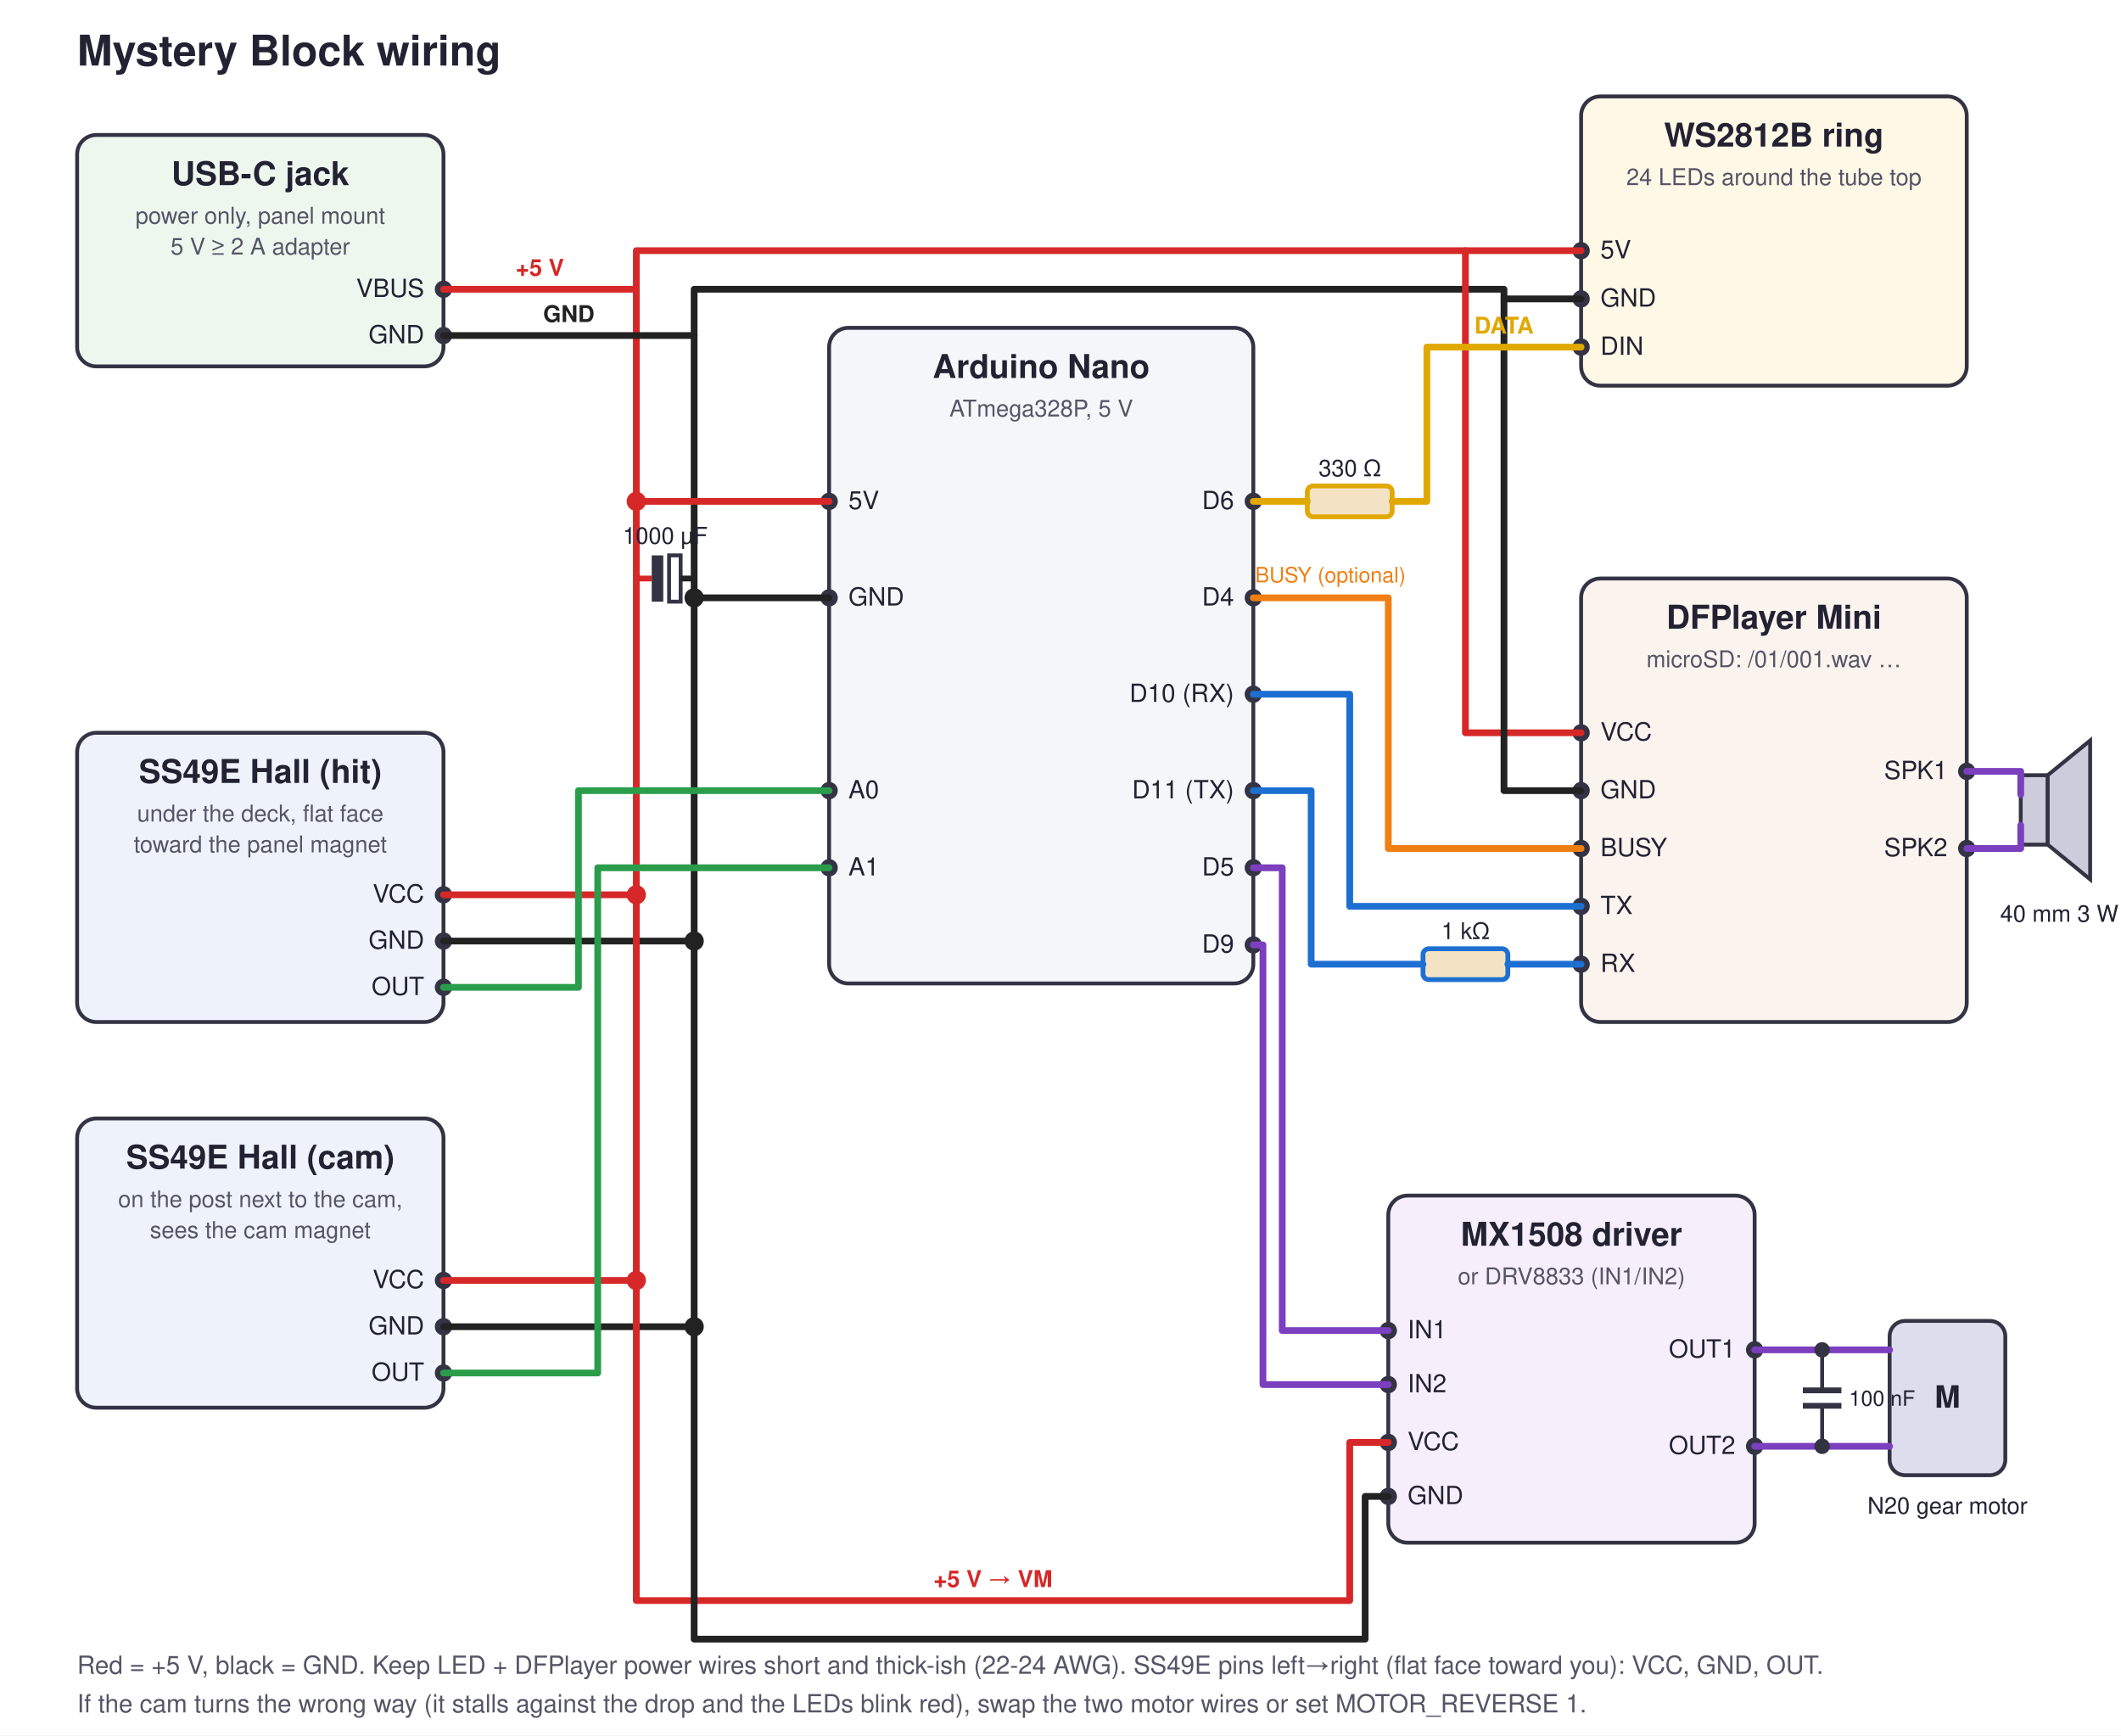
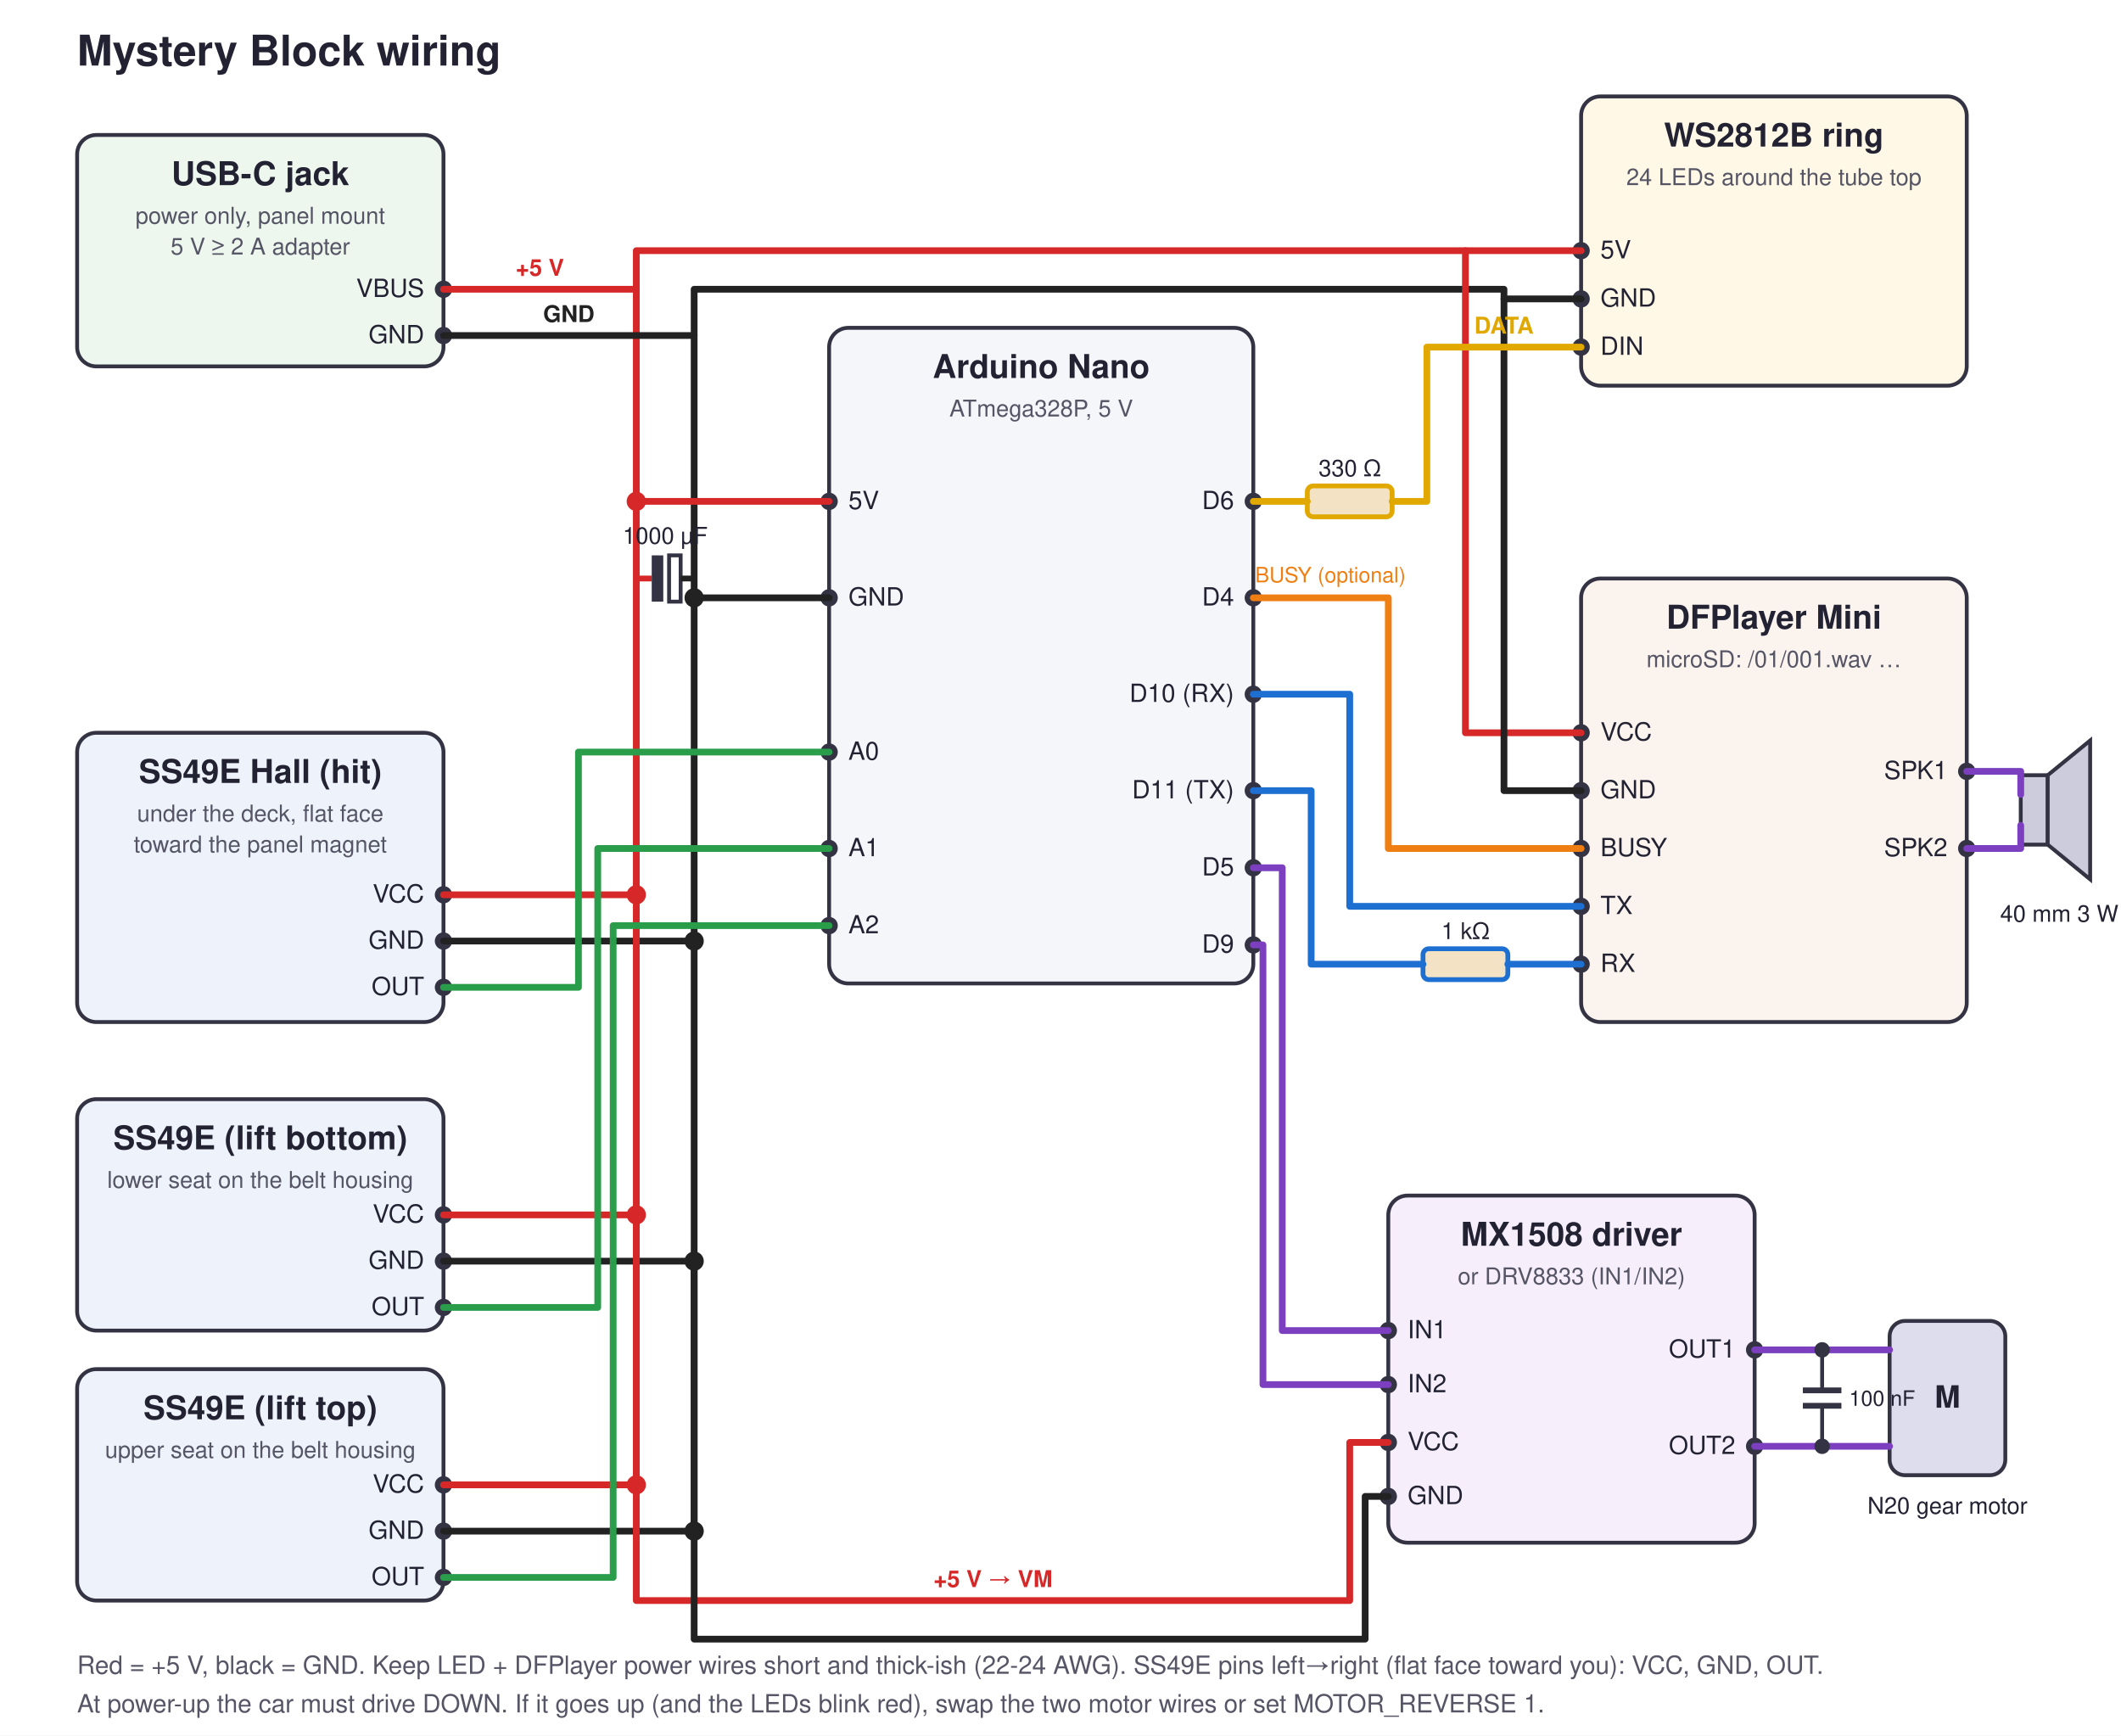
<svg xmlns="http://www.w3.org/2000/svg" width="1100" height="900" viewBox="0 0 1100 900" font-family="Helvetica, Arial, sans-serif">
  <rect width="1100" height="900" fill="#ffffff" />
  <rect x="430" y="170" width="220" height="340" rx="10" fill="#f4f6fa" stroke="#334" stroke-width="2" />
  <text x="540.0" y="196" text-anchor="middle" font-size="17" font-weight="bold" fill="#223">Arduino Nano</text>
  <text x="540.0" y="216" text-anchor="middle" font-size="12" fill="#556">ATmega328P, 5 V</text>
  <circle cx="430" cy="260" r="4.5" fill="#334" />
  <text x="440" y="264" text-anchor="start" font-size="13" fill="#223">5V</text>
  <circle cx="430" cy="310" r="4.5" fill="#334" />
  <text x="440" y="314" text-anchor="start" font-size="13" fill="#223">GND</text>
-   <circle cx="430" cy="410" r="4.5" fill="#334" />
-   <text x="440" y="414" text-anchor="start" font-size="13" fill="#223">A0</text>
-   <circle cx="430" cy="450" r="4.5" fill="#334" />
-   <text x="440" y="454" text-anchor="start" font-size="13" fill="#223">A1</text>
+   <circle cx="430" cy="390" r="4.5" fill="#334" />
+   <text x="440" y="394" text-anchor="start" font-size="13" fill="#223">A0</text>
+   <circle cx="430" cy="440" r="4.5" fill="#334" />
+   <text x="440" y="444" text-anchor="start" font-size="13" fill="#223">A1</text>
+   <circle cx="430" cy="480" r="4.5" fill="#334" />
+   <text x="440" y="484" text-anchor="start" font-size="13" fill="#223">A2</text>
  <circle cx="650" cy="450" r="4.5" fill="#334" />
  <text x="640" y="454" text-anchor="end" font-size="13" fill="#223">D5</text>
  <circle cx="650" cy="490" r="4.5" fill="#334" />
  <text x="640" y="494" text-anchor="end" font-size="13" fill="#223">D9</text>
  <circle cx="650" cy="260" r="4.5" fill="#334" />
  <text x="640" y="264" text-anchor="end" font-size="13" fill="#223">D6</text>
  <circle cx="650" cy="310" r="4.5" fill="#334" />
  <text x="640" y="314" text-anchor="end" font-size="13" fill="#223">D4</text>
  <circle cx="650" cy="360" r="4.5" fill="#334" />
  <text x="640" y="364" text-anchor="end" font-size="13" fill="#223">D10 (RX)</text>
  <circle cx="650" cy="410" r="4.5" fill="#334" />
  <text x="640" y="414" text-anchor="end" font-size="13" fill="#223">D11 (TX)</text>
  <rect x="40" y="70" width="190" height="120" rx="10" fill="#eef7ee" stroke="#334" stroke-width="2" />
  <text x="135.0" y="96" text-anchor="middle" font-size="17" font-weight="bold" fill="#223">USB-C jack</text>
  <text x="135.0" y="116" text-anchor="middle" font-size="12" fill="#556">power only, panel mount</text>
  <text x="135.0" y="132" text-anchor="middle" font-size="12" fill="#556">5 V ≥ 2 A adapter</text>
  <circle cx="230" cy="150" r="4.5" fill="#334" />
  <text x="220" y="154" text-anchor="end" font-size="13" fill="#223">VBUS</text>
  <circle cx="230" cy="174" r="4.5" fill="#334" />
  <text x="220" y="178" text-anchor="end" font-size="13" fill="#223">GND</text>
  <rect x="40" y="380" width="190" height="150" rx="10" fill="#eef3fb" stroke="#334" stroke-width="2" />
  <text x="135.0" y="406" text-anchor="middle" font-size="17" font-weight="bold" fill="#223">SS49E Hall (hit)</text>
  <text x="135.0" y="426" text-anchor="middle" font-size="12" fill="#556">under the deck, flat face</text>
  <text x="135.0" y="442" text-anchor="middle" font-size="12" fill="#556">toward the panel magnet</text>
  <circle cx="230" cy="464" r="4.5" fill="#334" />
  <text x="220" y="468" text-anchor="end" font-size="13" fill="#223">VCC</text>
  <circle cx="230" cy="488" r="4.5" fill="#334" />
  <text x="220" y="492" text-anchor="end" font-size="13" fill="#223">GND</text>
  <circle cx="230" cy="512" r="4.5" fill="#334" />
  <text x="220" y="516" text-anchor="end" font-size="13" fill="#223">OUT</text>
  <rect x="820" y="300" width="200" height="230" rx="10" fill="#fbf3ee" stroke="#334" stroke-width="2" />
  <text x="920.0" y="326" text-anchor="middle" font-size="17" font-weight="bold" fill="#223">DFPlayer Mini</text>
  <text x="920.0" y="346" text-anchor="middle" font-size="12" fill="#556">microSD: /01/001.wav …</text>
  <circle cx="820" cy="380" r="4.5" fill="#334" />
  <text x="830" y="384" text-anchor="start" font-size="13" fill="#223">VCC</text>
  <circle cx="820" cy="410" r="4.5" fill="#334" />
  <text x="830" y="414" text-anchor="start" font-size="13" fill="#223">GND</text>
  <circle cx="820" cy="440" r="4.5" fill="#334" />
  <text x="830" y="444" text-anchor="start" font-size="13" fill="#223">BUSY</text>
  <circle cx="820" cy="470" r="4.5" fill="#334" />
  <text x="830" y="474" text-anchor="start" font-size="13" fill="#223">TX</text>
  <circle cx="820" cy="500" r="4.5" fill="#334" />
  <text x="830" y="504" text-anchor="start" font-size="13" fill="#223">RX</text>
  <circle cx="1020" cy="400" r="4.5" fill="#334" />
  <text x="1010" y="404" text-anchor="end" font-size="13" fill="#223">SPK1</text>
  <circle cx="1020" cy="440" r="4.5" fill="#334" />
  <text x="1010" y="444" text-anchor="end" font-size="13" fill="#223">SPK2</text>
  <rect x="820" y="50" width="200" height="150" rx="10" fill="#fff8e6" stroke="#334" stroke-width="2" />
  <text x="920.0" y="76" text-anchor="middle" font-size="17" font-weight="bold" fill="#223">WS2812B ring</text>
  <text x="920.0" y="96" text-anchor="middle" font-size="12" fill="#556">24 LEDs around the tube top</text>
  <circle cx="820" cy="130" r="4.5" fill="#334" />
  <text x="830" y="134" text-anchor="start" font-size="13" fill="#223">5V</text>
  <circle cx="820" cy="155" r="4.5" fill="#334" />
  <text x="830" y="159" text-anchor="start" font-size="13" fill="#223">GND</text>
  <circle cx="820" cy="180" r="4.5" fill="#334" />
  <text x="830" y="184" text-anchor="start" font-size="13" fill="#223">DIN</text>
-   <rect x="40" y="580" width="190" height="150" rx="10" fill="#eef3fb" stroke="#334" stroke-width="2" />
-   <text x="135.0" y="606" text-anchor="middle" font-size="17" font-weight="bold" fill="#223">SS49E Hall (cam)</text>
-   <text x="135.0" y="626" text-anchor="middle" font-size="12" fill="#556">on the post next to the cam,</text>
-   <text x="135.0" y="642" text-anchor="middle" font-size="12" fill="#556">sees the cam magnet</text>
-   <circle cx="230" cy="664" r="4.5" fill="#334" />
-   <text x="220" y="668" text-anchor="end" font-size="13" fill="#223">VCC</text>
-   <circle cx="230" cy="688" r="4.5" fill="#334" />
-   <text x="220" y="692" text-anchor="end" font-size="13" fill="#223">GND</text>
-   <circle cx="230" cy="712" r="4.5" fill="#334" />
-   <text x="220" y="716" text-anchor="end" font-size="13" fill="#223">OUT</text>
+   <rect x="40" y="570" width="190" height="120" rx="10" fill="#eef3fb" stroke="#334" stroke-width="2" />
+   <text x="135.0" y="596" text-anchor="middle" font-size="17" font-weight="bold" fill="#223">SS49E (lift bottom)</text>
+   <text x="135.0" y="616" text-anchor="middle" font-size="12" fill="#556">lower seat on the belt housing</text>
+   <circle cx="230" cy="630" r="4.5" fill="#334" />
+   <text x="220" y="634" text-anchor="end" font-size="13" fill="#223">VCC</text>
+   <circle cx="230" cy="654" r="4.5" fill="#334" />
+   <text x="220" y="658" text-anchor="end" font-size="13" fill="#223">GND</text>
+   <circle cx="230" cy="678" r="4.5" fill="#334" />
+   <text x="220" y="682" text-anchor="end" font-size="13" fill="#223">OUT</text>
+   <rect x="40" y="710" width="190" height="120" rx="10" fill="#eef3fb" stroke="#334" stroke-width="2" />
+   <text x="135.0" y="736" text-anchor="middle" font-size="17" font-weight="bold" fill="#223">SS49E (lift top)</text>
+   <text x="135.0" y="756" text-anchor="middle" font-size="12" fill="#556">upper seat on the belt housing</text>
+   <circle cx="230" cy="770" r="4.5" fill="#334" />
+   <text x="220" y="774" text-anchor="end" font-size="13" fill="#223">VCC</text>
+   <circle cx="230" cy="794" r="4.5" fill="#334" />
+   <text x="220" y="798" text-anchor="end" font-size="13" fill="#223">GND</text>
+   <circle cx="230" cy="818" r="4.5" fill="#334" />
+   <text x="220" y="822" text-anchor="end" font-size="13" fill="#223">OUT</text>
  <rect x="720" y="620" width="190" height="180" rx="10" fill="#f6eefb" stroke="#334" stroke-width="2" />
  <text x="815.0" y="646" text-anchor="middle" font-size="17" font-weight="bold" fill="#223">MX1508 driver</text>
  <text x="815.0" y="666" text-anchor="middle" font-size="12" fill="#556">or DRV8833 (IN1/IN2)</text>
  <circle cx="720" cy="690" r="4.5" fill="#334" />
  <text x="730" y="694" text-anchor="start" font-size="13" fill="#223">IN1</text>
  <circle cx="720" cy="718" r="4.5" fill="#334" />
  <text x="730" y="722" text-anchor="start" font-size="13" fill="#223">IN2</text>
  <circle cx="720" cy="748" r="4.5" fill="#334" />
  <text x="730" y="752" text-anchor="start" font-size="13" fill="#223">VCC</text>
  <circle cx="720" cy="776" r="4.5" fill="#334" />
  <text x="730" y="780" text-anchor="start" font-size="13" fill="#223">GND</text>
  <circle cx="910" cy="700" r="4.5" fill="#334" />
  <text x="900" y="704" text-anchor="end" font-size="13" fill="#223">OUT1</text>
  <circle cx="910" cy="750" r="4.5" fill="#334" />
  <text x="900" y="754" text-anchor="end" font-size="13" fill="#223">OUT2</text>
  <rect x="980" y="685" width="60" height="80" rx="8" fill="#dde" stroke="#334" stroke-width="2" />
  <text x="1010" y="730" text-anchor="middle" font-size="16" font-weight="bold" fill="#223">M</text>
  <text x="1010" y="785" text-anchor="middle" font-size="12" fill="#223">N20 gear motor</text>
  <polyline points="910,700 980,700" fill="none" stroke="#7b3fbf" stroke-width="3.5" stroke-linejoin="round" stroke-linecap="round" />
  <polyline points="910,750 980,750" fill="none" stroke="#7b3fbf" stroke-width="3.5" stroke-linejoin="round" stroke-linecap="round" />
  <line x1="945" y1="700" x2="945" y2="721" stroke="#334" stroke-width="2" />
  <line x1="935" y1="721" x2="955" y2="721" stroke="#334" stroke-width="3" />
  <line x1="935" y1="729" x2="955" y2="729" stroke="#334" stroke-width="3" />
  <line x1="945" y1="729" x2="945" y2="750" stroke="#334" stroke-width="2" />
  <circle cx="945" cy="700" r="4" fill="#334" />
  <circle cx="945" cy="750" r="4" fill="#334" />
  <text x="959" y="729" font-size="11" fill="#223">100 nF</text>
  <rect x="1048" y="402" width="14" height="36" fill="#ccd" stroke="#334" stroke-width="2" />
  <polygon points="1062,402 1084,384 1084,456 1062,438" fill="#ccd" stroke="#334" stroke-width="2" />
  <text x="1068" y="478" text-anchor="middle" font-size="12" fill="#223">40 mm 3 W</text>
  <polyline points="1020,400 1048,400 1048,412" fill="none" stroke="#7b3fbf" stroke-width="3.5" stroke-linejoin="round" stroke-linecap="round" />
  <polyline points="1020,440 1048,440 1048,428" fill="none" stroke="#7b3fbf" stroke-width="3.5" stroke-linejoin="round" stroke-linecap="round" />
  <polyline points="230,150 330,150 330,464 230,464" fill="none" stroke="#d62828" stroke-width="3.5" stroke-linejoin="round" stroke-linecap="round" />
  <text x="280.0" y="143.0" text-anchor="middle" font-size="12" fill="#d62828" font-weight="bold">+5 V</text>
  <polyline points="230,174 360,174 360,488 230,488" fill="none" stroke="#222222" stroke-width="3.5" stroke-linejoin="round" stroke-linecap="round" />
  <text x="295.0" y="167.0" text-anchor="middle" font-size="12" fill="#222222" font-weight="bold">GND</text>
  <polyline points="330,260 430,260" fill="none" stroke="#d62828" stroke-width="3.5" stroke-linejoin="round" stroke-linecap="round" />
  <polyline points="360,310 430,310" fill="none" stroke="#222222" stroke-width="3.5" stroke-linejoin="round" stroke-linecap="round" />
  <circle cx="330" cy="260" r="5" fill="#d62828" />
  <circle cx="360" cy="310" r="5" fill="#222222" />
  <line x1="330" y1="300" x2="338" y2="300" stroke="#d62828" stroke-width="3" />
  <rect x="338" y="288" width="6" height="24" fill="#334" />
  <rect x="347" y="288" width="6" height="24" fill="#fff" stroke="#334" stroke-width="2" />
  <line x1="353" y1="300" x2="360" y2="300" stroke="#222222" stroke-width="3" />
  <text x="345" y="282" text-anchor="middle" font-size="12" fill="#223">1000 µF</text>
  <polyline points="330,150 330,130 760,130 760,130 820,130" fill="none" stroke="#d62828" stroke-width="3.5" stroke-linejoin="round" stroke-linecap="round" />
  <polyline points="360,174 360,150 780,150 780,155 820,155" fill="none" stroke="#222222" stroke-width="3.5" stroke-linejoin="round" stroke-linecap="round" />
  <polyline points="760,130 760,380 820,380" fill="none" stroke="#d62828" stroke-width="3.5" stroke-linejoin="round" stroke-linecap="round" />
  <polyline points="780,155 780,410 820,410" fill="none" stroke="#222222" stroke-width="3.5" stroke-linejoin="round" stroke-linecap="round" />
-   <polyline points="330,464 330,664 230,664" fill="none" stroke="#d62828" stroke-width="3.5" stroke-linejoin="round" stroke-linecap="round" />
-   <polyline points="360,488 360,688 230,688" fill="none" stroke="#222222" stroke-width="3.5" stroke-linejoin="round" stroke-linecap="round" />
-   <polyline points="330,664 330,830 700,830 700,748 720,748" fill="none" stroke="#d62828" stroke-width="3.5" stroke-linejoin="round" stroke-linecap="round" />
+   <polyline points="330,464 330,630 230,630" fill="none" stroke="#d62828" stroke-width="3.5" stroke-linejoin="round" stroke-linecap="round" />
+   <polyline points="360,488 360,654 230,654" fill="none" stroke="#222222" stroke-width="3.5" stroke-linejoin="round" stroke-linecap="round" />
+   <polyline points="330,630 330,770 230,770" fill="none" stroke="#d62828" stroke-width="3.5" stroke-linejoin="round" stroke-linecap="round" />
+   <polyline points="360,654 360,794 230,794" fill="none" stroke="#222222" stroke-width="3.5" stroke-linejoin="round" stroke-linecap="round" />
+   <polyline points="330,630 330,830 700,830 700,748 720,748" fill="none" stroke="#d62828" stroke-width="3.5" stroke-linejoin="round" stroke-linecap="round" />
  <text x="515.0" y="823.0" text-anchor="middle" font-size="12" fill="#d62828" font-weight="bold">+5 V → VM</text>
-   <polyline points="360,688 360,850 708,850 708,776 720,776" fill="none" stroke="#222222" stroke-width="3.5" stroke-linejoin="round" stroke-linecap="round" />
+   <polyline points="360,654 360,850 708,850 708,776 720,776" fill="none" stroke="#222222" stroke-width="3.5" stroke-linejoin="round" stroke-linecap="round" />
  <circle cx="330" cy="464" r="5" fill="#d62828" />
  <circle cx="360" cy="488" r="5" fill="#222222" />
-   <circle cx="330" cy="664" r="5" fill="#d62828" />
-   <circle cx="360" cy="688" r="5" fill="#222222" />
-   <polyline points="230,712 310,712 310,450 430,450" fill="none" stroke="#2a9d4b" stroke-width="3.5" stroke-linejoin="round" stroke-linecap="round" />
+   <circle cx="330" cy="630" r="5" fill="#d62828" />
+   <circle cx="360" cy="654" r="5" fill="#222222" />
+   <circle cx="330" cy="770" r="5" fill="#d62828" />
+   <circle cx="360" cy="794" r="5" fill="#222222" />
+   <polyline points="230,678 310,678 310,440 430,440" fill="none" stroke="#2a9d4b" stroke-width="3.5" stroke-linejoin="round" stroke-linecap="round" />
+   <polyline points="230,818 318,818 318,480 430,480" fill="none" stroke="#2a9d4b" stroke-width="3.5" stroke-linejoin="round" stroke-linecap="round" />
  <polyline points="650,450 665,450 665,690 720,690" fill="none" stroke="#7b3fbf" stroke-width="3.5" stroke-linejoin="round" stroke-linecap="round" />
  <polyline points="650,490 655,490 655,718 720,718" fill="none" stroke="#7b3fbf" stroke-width="3.5" stroke-linejoin="round" stroke-linecap="round" />
-   <polyline points="230,512 300,512 300,410 430,410" fill="none" stroke="#2a9d4b" stroke-width="3.5" stroke-linejoin="round" stroke-linecap="round" />
+   <polyline points="230,512 300,512 300,390 430,390" fill="none" stroke="#2a9d4b" stroke-width="3.5" stroke-linejoin="round" stroke-linecap="round" />
  <rect x="678" y="252" width="44" height="16" rx="3" fill="#f3e3c4" stroke="#e0a800" stroke-width="2.5" />
  <text x="700" y="247" text-anchor="middle" font-size="12" fill="#223">330 Ω</text>
  <polyline points="650,260 678,260" fill="none" stroke="#e0a800" stroke-width="3.5" stroke-linejoin="round" stroke-linecap="round" />
  <polyline points="722,260 740,260 740,180 820,180" fill="none" stroke="#e0a800" stroke-width="3.5" stroke-linejoin="round" stroke-linecap="round" />
  <text x="780.0" y="173.0" text-anchor="middle" font-size="12" fill="#e0a800" font-weight="bold">DATA</text>
  <polyline points="650,310 720,310 720,440 820,440" fill="none" stroke="#f07f13" stroke-width="3.5" stroke-linejoin="round" stroke-linecap="round" />
  <text x="690" y="302" text-anchor="middle" font-size="11" fill="#f07f13">BUSY (optional)</text>
  <polyline points="650,360 700,360 700,470 820,470" fill="none" stroke="#1d6fd1" stroke-width="3.5" stroke-linejoin="round" stroke-linecap="round" />
  <rect x="738" y="492" width="44" height="16" rx="3" fill="#f3e3c4" stroke="#1d6fd1" stroke-width="2.5" />
  <text x="760" y="487" text-anchor="middle" font-size="12" fill="#223">1 kΩ</text>
  <polyline points="650,410 680,410 680,500 738,500" fill="none" stroke="#1d6fd1" stroke-width="3.5" stroke-linejoin="round" stroke-linecap="round" />
  <polyline points="782,500 820,500" fill="none" stroke="#1d6fd1" stroke-width="3.5" stroke-linejoin="round" stroke-linecap="round" />
  <text x="40" y="868" font-size="13" fill="#556">Red = +5 V, black = GND. Keep LED + DFPlayer power wires short and thick-ish (22-24 AWG). SS49E pins left→right (flat face toward you): VCC, GND, OUT.</text>
-   <text x="40" y="888" font-size="13" fill="#556">If the cam turns the wrong way (it stalls against the drop and the LEDs blink red), swap the two motor wires or set MOTOR_REVERSE 1.</text>
+   <text x="40" y="888" font-size="13" fill="#556">At power-up the car must drive DOWN. If it goes up (and the LEDs blink red), swap the two motor wires or set MOTOR_REVERSE 1.</text>
  <text x="40" y="34" font-size="22" font-weight="bold" fill="#223">Mystery Block wiring</text>
</svg>
